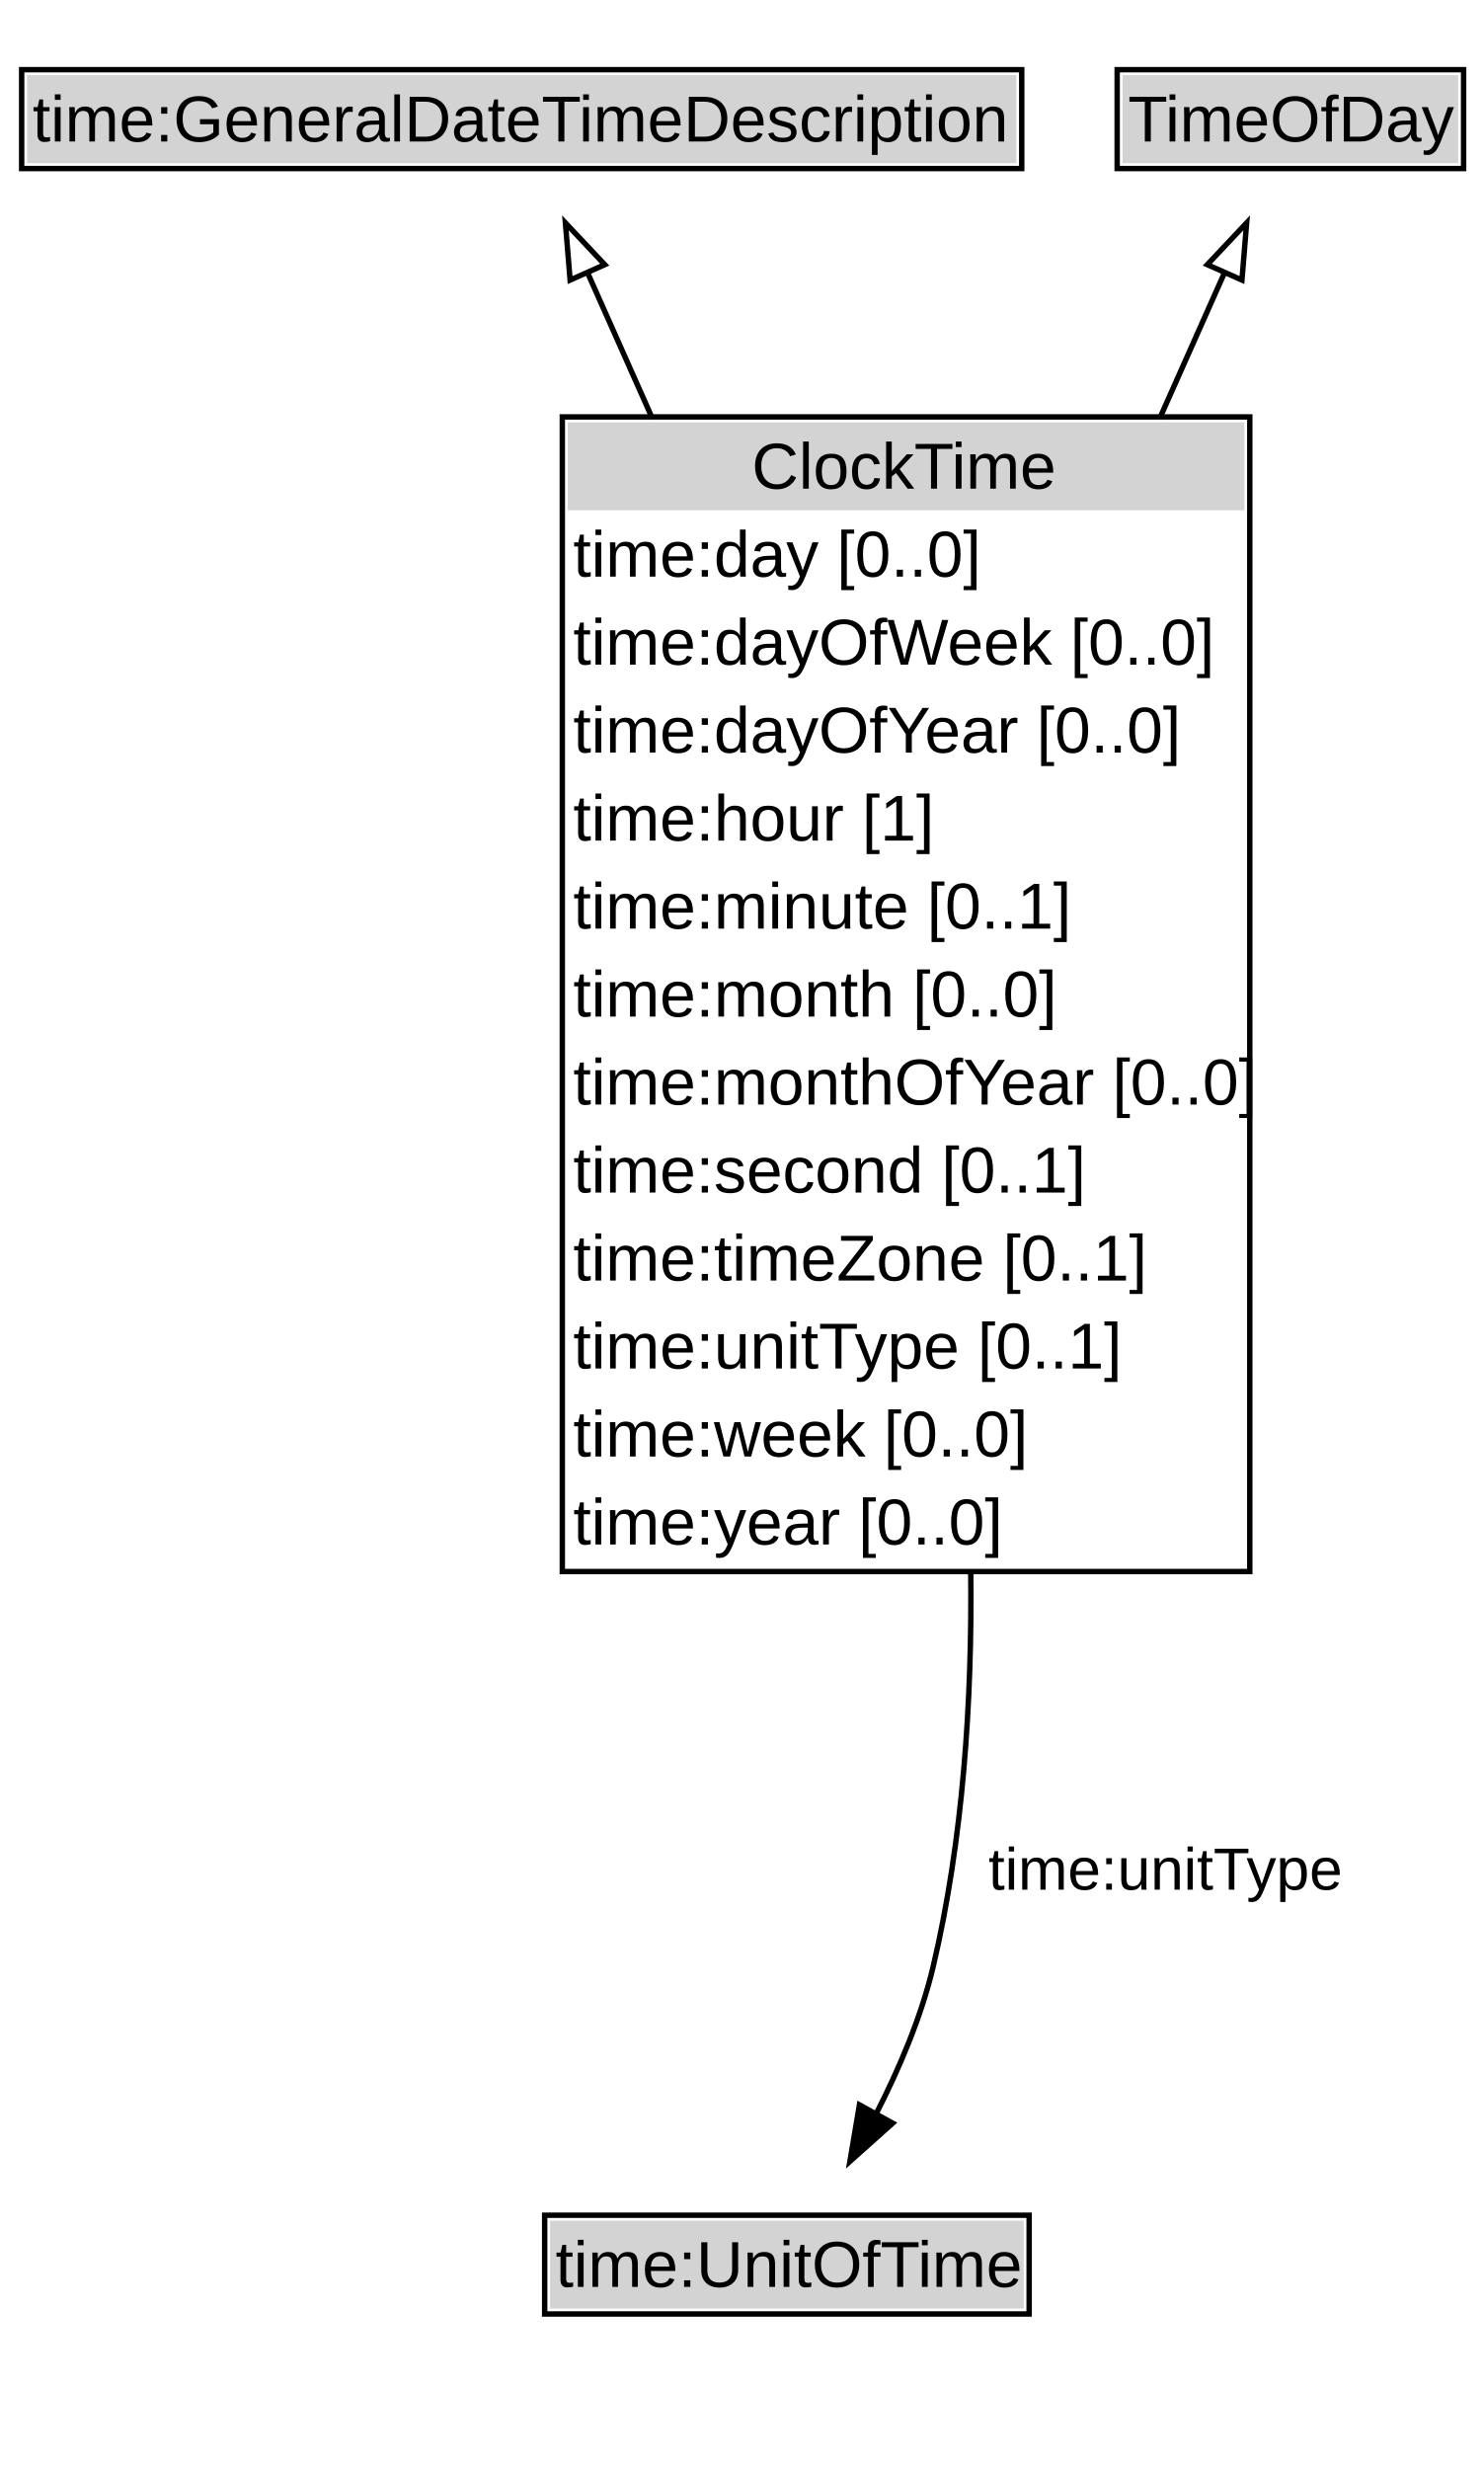
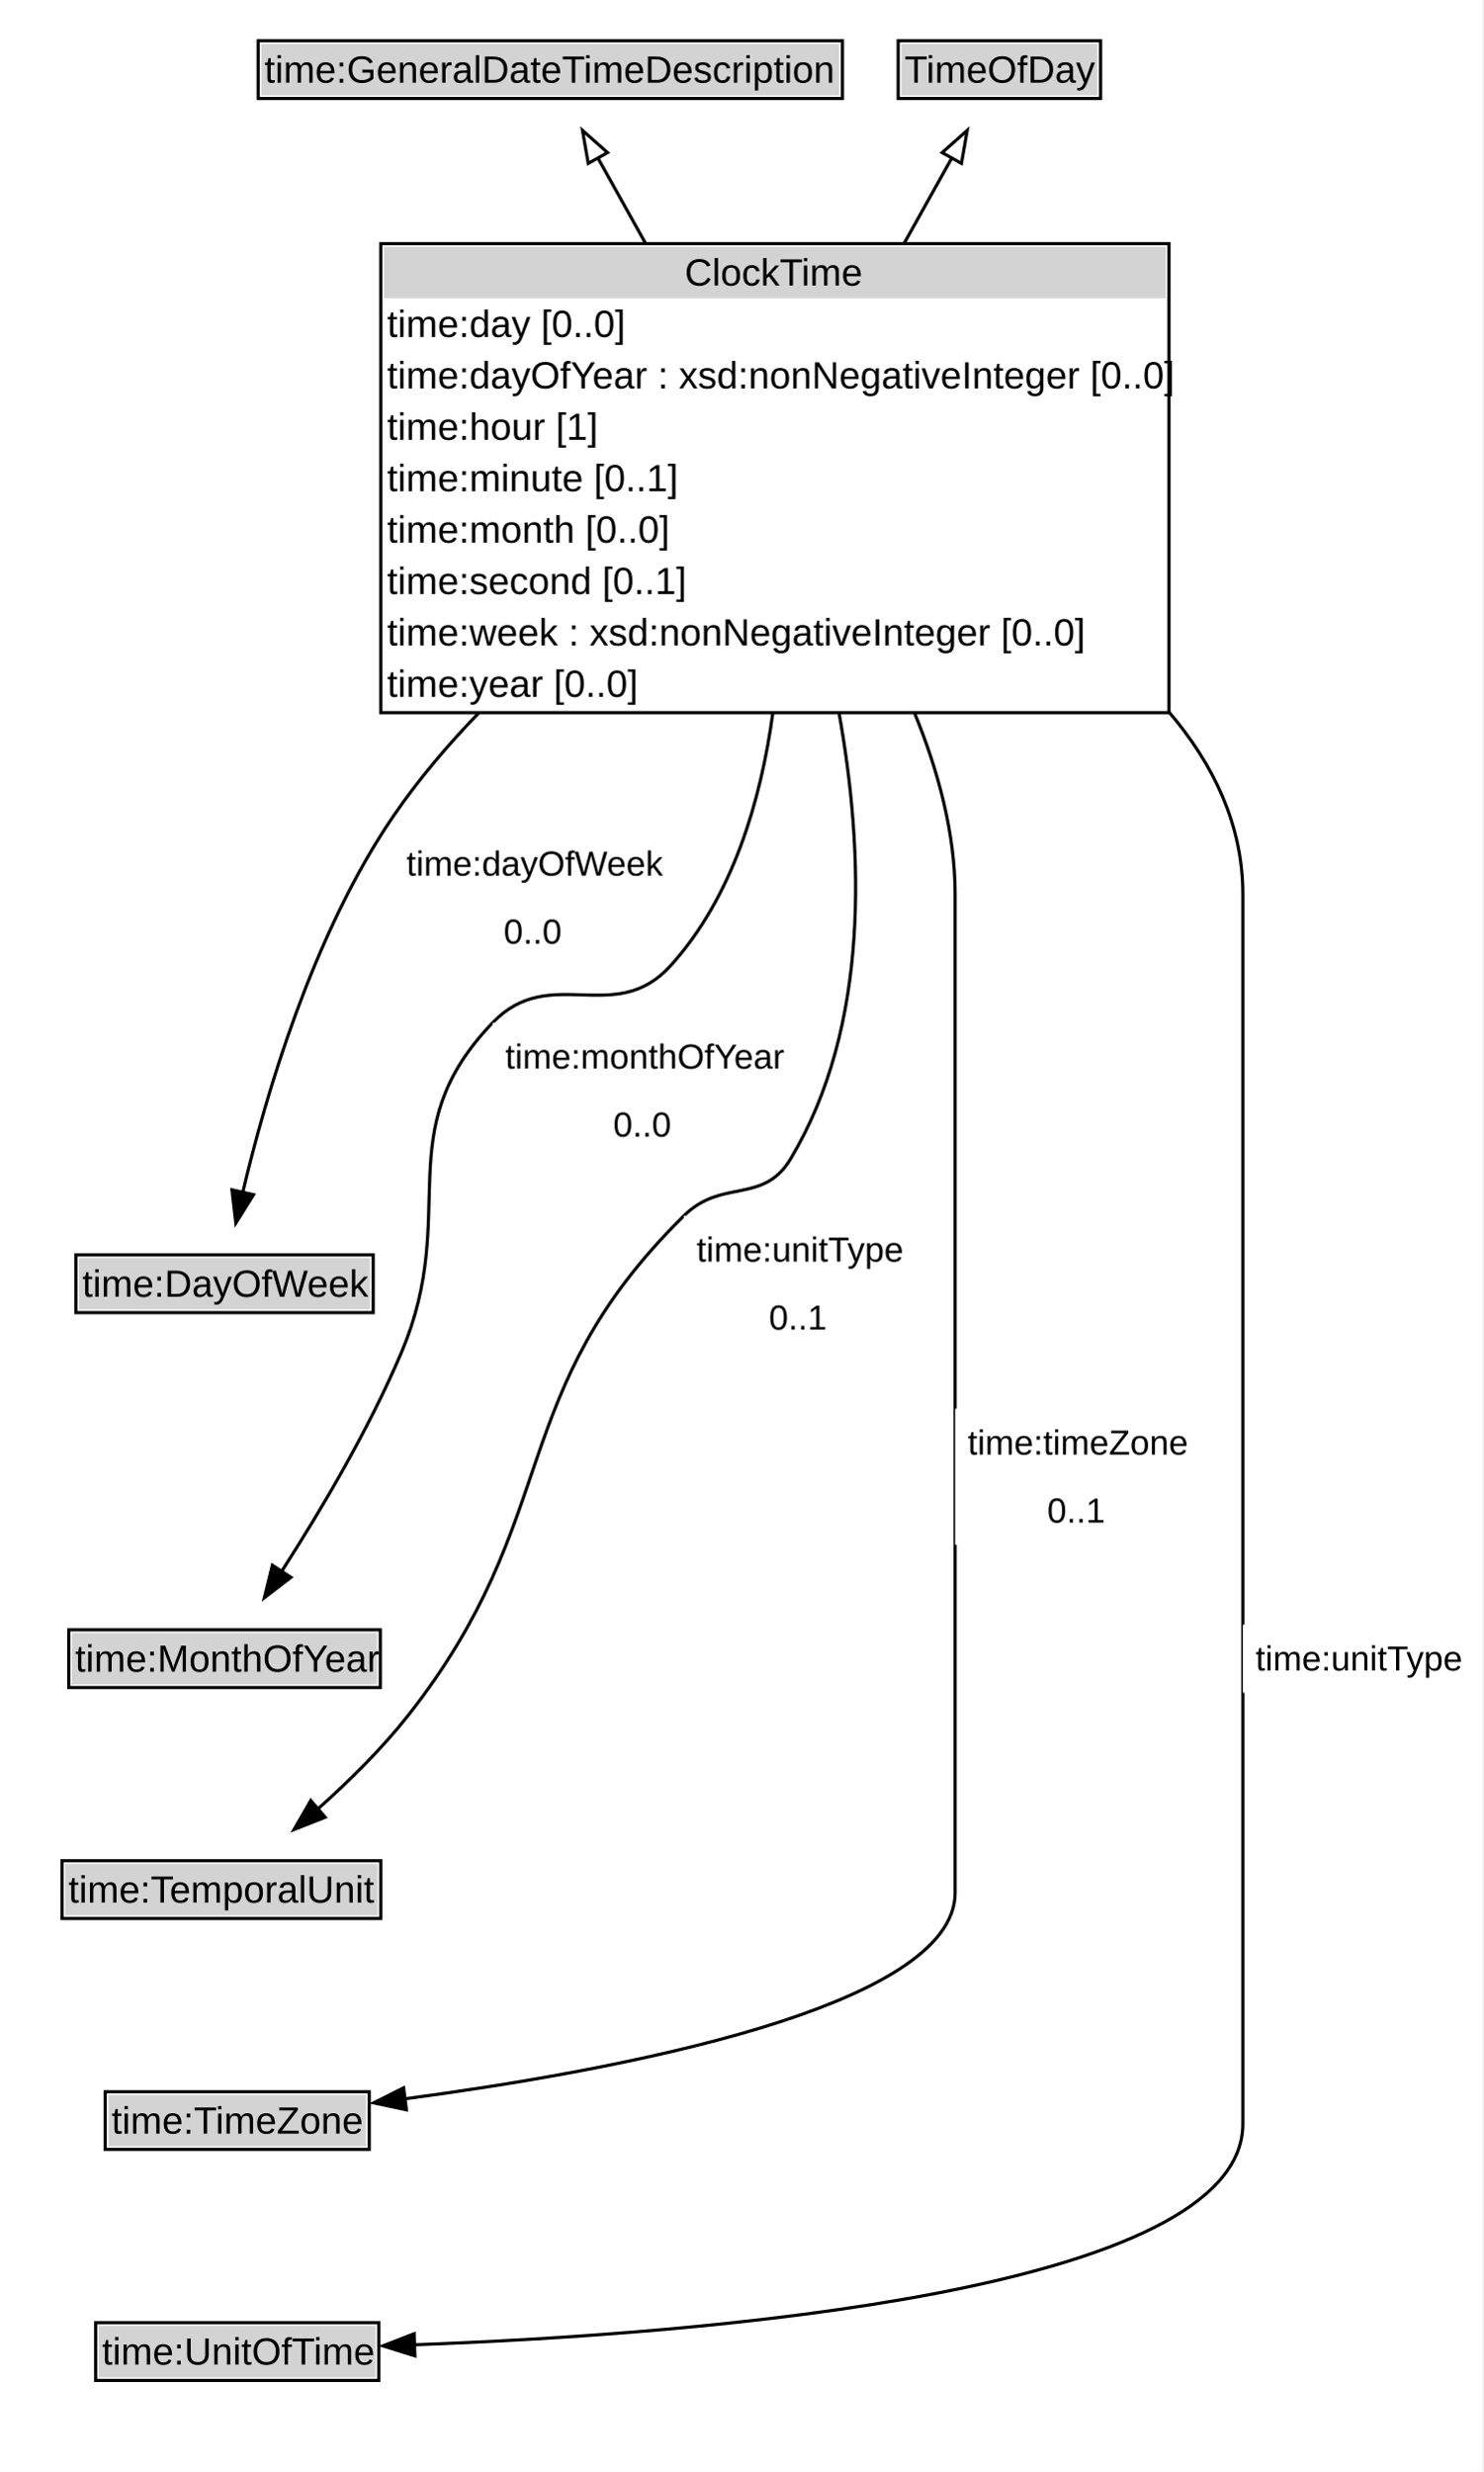
- <svg xmlns="http://www.w3.org/2000/svg" xmlns:xlink="http://www.w3.org/1999/xlink" width="274pt" height="456pt" viewBox="0.00 0.00 274.00 456.00">
-   <g id="graph0" class="graph" transform="scale(1 1) rotate(0) translate(4 452.25)">
-     <polygon fill="white" stroke="none" points="-4,4 -4,-452.25 270.38,-452.25 270.38,4 -4,4" />
+ <svg xmlns="http://www.w3.org/2000/svg" xmlns:xlink="http://www.w3.org/1999/xlink" width="469pt" height="781pt" viewBox="0.00 0.00 469.00 781.00">
+   <g id="graph0" class="graph" transform="scale(1 1) rotate(0) translate(4 777.25)">
+     <polygon fill="white" stroke="none" points="-4,4 -4,-777.25 464.75,-777.25 464.75,4 -4,4" />
    <g id="clust3" class="cluster">
</g>
    <g id="node1" class="node">
      <g id="a_node1">
        <a xlink:href="https://w3id.org/citydata/imported/time/latest/GeneralDateTimeDescription" xlink:title="&lt;TABLE&gt;">
-           <polygon fill="lightgray" stroke="none" points="1,-422.12 1,-438.38 183.75,-438.38 183.75,-422.12 1,-422.12" />
-           <text xml:space="preserve" text-anchor="start" x="2" y="-426.12" font-family="Arial" font-size="12.00">time:GeneralDateTimeDescription</text>
-           <polygon fill="none" stroke="black" points="0,-421.12 0,-439.38 184.75,-439.38 184.75,-421.12 0,-421.12" />
+           <polygon fill="lightgray" stroke="none" points="78.62,-747.12 78.62,-763.38 261.38,-763.38 261.38,-747.12 78.62,-747.12" />
+           <text xml:space="preserve" text-anchor="start" x="79.62" y="-751.12" font-family="Arial" font-size="12.00">time:GeneralDateTimeDescription</text>
+           <polygon fill="none" stroke="black" points="77.62,-746.12 77.62,-764.38 262.38,-764.38 262.38,-746.12 77.62,-746.12" />
        </a>
      </g>
    </g>
    <g id="node2" class="node">
      <g id="a_node2">
        <a xlink:href="../TimeOfDay" xlink:title="&lt;TABLE&gt;">
-           <polygon fill="lightgray" stroke="none" points="203.38,-422.12 203.38,-438.38 265.38,-438.38 265.38,-422.12 203.38,-422.12" />
-           <text xml:space="preserve" text-anchor="start" x="204.38" y="-426.12" font-family="Arial" font-size="12.00">TimeOfDay</text>
-           <polygon fill="none" stroke="black" points="202.38,-421.12 202.38,-439.38 266.38,-439.38 266.38,-421.12 202.38,-421.12" />
+           <polygon fill="lightgray" stroke="none" points="281,-747.12 281,-763.38 343,-763.38 343,-747.12 281,-747.12" />
+           <text xml:space="preserve" text-anchor="start" x="282" y="-751.12" font-family="Arial" font-size="12.00">TimeOfDay</text>
+           <polygon fill="none" stroke="black" points="280,-746.12 280,-764.38 344,-764.38 344,-746.12 280,-746.12" />
        </a>
      </g>
    </g>
    <g id="node3" class="node">
      <g id="a_node3">
        <a xlink:href="../ClockTime" xlink:title="&lt;TABLE&gt;">
-           <polygon fill="lightgray" stroke="none" points="100.88,-358 100.88,-374.25 225.88,-374.25 225.88,-358 100.88,-358" />
-           <text xml:space="preserve" text-anchor="start" x="134.88" y="-362" font-family="Arial" font-size="12.00">ClockTime</text>
-           <text xml:space="preserve" text-anchor="start" x="101.88" y="-345.75" font-family="Arial" font-size="12.00">time:day [0..0]</text>
-           <text xml:space="preserve" text-anchor="start" x="101.88" y="-329.5" font-family="Arial" font-size="12.00">time:dayOfWeek [0..0]</text>
-           <text xml:space="preserve" text-anchor="start" x="101.88" y="-313.25" font-family="Arial" font-size="12.00">time:dayOfYear [0..0]</text>
-           <text xml:space="preserve" text-anchor="start" x="101.88" y="-297" font-family="Arial" font-size="12.00">time:hour [1]</text>
-           <text xml:space="preserve" text-anchor="start" x="101.88" y="-280.75" font-family="Arial" font-size="12.00">time:minute [0..1]</text>
-           <text xml:space="preserve" text-anchor="start" x="101.88" y="-264.5" font-family="Arial" font-size="12.00">time:month [0..0]</text>
-           <text xml:space="preserve" text-anchor="start" x="101.88" y="-248.25" font-family="Arial" font-size="12.00">time:monthOfYear [0..0]</text>
-           <text xml:space="preserve" text-anchor="start" x="101.88" y="-232" font-family="Arial" font-size="12.00">time:second [0..1]</text>
-           <text xml:space="preserve" text-anchor="start" x="101.88" y="-215.75" font-family="Arial" font-size="12.00">time:timeZone [0..1]</text>
-           <text xml:space="preserve" text-anchor="start" x="101.88" y="-199.5" font-family="Arial" font-size="12.00">time:unitType [0..1]</text>
-           <text xml:space="preserve" text-anchor="start" x="101.88" y="-183.25" font-family="Arial" font-size="12.00">time:week [0..0]</text>
-           <text xml:space="preserve" text-anchor="start" x="101.88" y="-167" font-family="Arial" font-size="12.00">time:year [0..0]</text>
-           <polygon fill="none" stroke="black" points="99.88,-162 99.88,-375.25 226.88,-375.25 226.88,-162 99.88,-162" />
+           <polygon fill="lightgray" stroke="none" points="117.38,-683 117.38,-699.25 364.62,-699.25 364.62,-683 117.38,-683" />
+           <text xml:space="preserve" text-anchor="start" x="212.5" y="-687" font-family="Arial" font-size="12.00">ClockTime</text>
+           <text xml:space="preserve" text-anchor="start" x="118.38" y="-670.75" font-family="Arial" font-size="12.00">time:day [0..0]</text>
+           <text xml:space="preserve" text-anchor="start" x="118.38" y="-654.5" font-family="Arial" font-size="12.00">time:dayOfYear : xsd:nonNegativeInteger [0..0]</text>
+           <text xml:space="preserve" text-anchor="start" x="118.38" y="-638.25" font-family="Arial" font-size="12.00">time:hour [1]</text>
+           <text xml:space="preserve" text-anchor="start" x="118.38" y="-622" font-family="Arial" font-size="12.00">time:minute [0..1]</text>
+           <text xml:space="preserve" text-anchor="start" x="118.38" y="-605.75" font-family="Arial" font-size="12.00">time:month [0..0]</text>
+           <text xml:space="preserve" text-anchor="start" x="118.38" y="-589.5" font-family="Arial" font-size="12.00">time:second [0..1]</text>
+           <text xml:space="preserve" text-anchor="start" x="118.38" y="-573.25" font-family="Arial" font-size="12.00">time:week : xsd:nonNegativeInteger [0..0]</text>
+           <text xml:space="preserve" text-anchor="start" x="118.38" y="-557" font-family="Arial" font-size="12.00">time:year [0..0]</text>
+           <polygon fill="none" stroke="black" points="116.38,-552 116.38,-700.25 365.62,-700.25 365.62,-552 116.38,-552" />
        </a>
      </g>
    </g>
    <g id="edge1" class="edge">
-       <path fill="none" stroke="black" d="M116.5,-375C112.13,-384.84 108.01,-394.1 104.45,-402.09" />
-       <polygon fill="none" stroke="black" points="101.32,-400.53 100.45,-411.09 107.72,-403.37 101.32,-400.53" />
+       <path fill="none" stroke="black" d="M200.19,-700.19C194.78,-709.88 189.54,-719.27 184.98,-727.43" />
+       <polygon fill="none" stroke="black" points="181.99,-725.61 180.17,-736.05 188.1,-729.02 181.99,-725.61" />
    </g>
    <g id="edge2" class="edge">
-       <path fill="none" stroke="black" d="M210.25,-375C214.62,-384.84 218.74,-394.1 222.3,-402.09" />
-       <polygon fill="none" stroke="black" points="219.03,-403.37 226.3,-411.09 225.43,-400.53 219.03,-403.37" />
+       <path fill="none" stroke="black" d="M281.81,-700.19C287.22,-709.88 292.46,-719.27 297.02,-727.43" />
+       <polygon fill="none" stroke="black" points="293.9,-729.02 301.83,-736.05 300.01,-725.61 293.9,-729.02" />
    </g>
    <g id="node5" class="node">
      <g id="a_node5">
-         <a xlink:href="https://w3id.org/citydata/imported/time/latest/UnitOfTime" xlink:title="&lt;TABLE&gt;">
-           <polygon fill="lightgray" stroke="none" points="97.62,-25.88 97.62,-42.12 185.12,-42.12 185.12,-25.88 97.62,-25.88" />
-           <text xml:space="preserve" text-anchor="start" x="98.62" y="-29.88" font-family="Arial" font-size="12.00">time:UnitOfTime</text>
-           <polygon fill="none" stroke="black" points="96.62,-24.88 96.62,-43.12 186.12,-43.12 186.12,-24.88 96.62,-24.88" />
+         <a xlink:href="https://w3id.org/citydata/imported/time/latest/DayOfWeek" xlink:title="&lt;TABLE&gt;">
+           <polygon fill="lightgray" stroke="none" points="21,-363.38 21,-379.62 113,-379.62 113,-363.38 21,-363.38" />
+           <text xml:space="preserve" text-anchor="start" x="22" y="-367.38" font-family="Arial" font-size="12.00">time:DayOfWeek</text>
+           <polygon fill="none" stroke="black" points="20,-362.38 20,-380.62 114,-380.62 114,-362.38 20,-362.38" />
        </a>
      </g>
    </g>
-     <g id="edge5" class="edge">
-       <path fill="none" stroke="black" d="M175.33,-162.33C175.62,-138 173.9,-112.4 168.38,-89 166.17,-79.68 162.1,-70.13 157.78,-61.7" />
-       <polygon fill="black" stroke="black" points="160.91,-60.12 153.01,-53.06 154.77,-63.5 160.91,-60.12" />
-       <polygon fill="white" stroke="none" points="174.58,-96.25 174.58,-117.75 246.33,-117.75 246.33,-96.25 174.58,-96.25" />
-       <text xml:space="preserve" text-anchor="start" x="178.58" y="-103.25" font-family="Arial" font-size="11.00">time:unitType</text>
+     <g id="edge12" class="edge">
+       <path fill="none" stroke="black" d="M147.45,-552C137.55,-541.78 128.28,-530.86 120.5,-519.5 94.93,-482.14 79.98,-431.1 72.66,-400.04" />
+       <polygon fill="black" stroke="black" points="76.16,-399.65 70.55,-390.66 69.33,-401.19 76.16,-399.65" />
+       <polygon fill="white" stroke="none" points="120.5,-472 120.5,-515 208,-515 208,-472 120.5,-472" />
+       <text xml:space="preserve" text-anchor="start" x="124.5" y="-500.5" font-family="Arial" font-size="11.00">time:dayOfWeek</text>
+       <text xml:space="preserve" text-anchor="start" x="155.25" y="-479" font-family="Arial" font-size="11.00">0..0</text>
+     </g>
+     <g id="node6" class="node">
+       <g id="a_node6">
+         <a xlink:href="https://w3id.org/citydata/imported/time/latest/MonthOfYear" xlink:title="&lt;TABLE&gt;">
+           <polygon fill="lightgray" stroke="none" points="18.75,-244.88 18.75,-261.12 115.25,-261.12 115.25,-244.88 18.75,-244.88" />
+           <text xml:space="preserve" text-anchor="start" x="19.75" y="-248.88" font-family="Arial" font-size="12.00">time:MonthOfYear</text>
+           <polygon fill="none" stroke="black" points="17.75,-243.88 17.75,-262.12 116.25,-262.12 116.25,-243.88 17.75,-243.88" />
+         </a>
+       </g>
+     </g>
+     <g id="edge13" class="edge">
+       <path fill="none" stroke="black" d="M240.4,-552.19C236.6,-524.12 227.64,-493.65 208,-472 190.37,-452.56 169.94,-472.93 151.75,-454 118.52,-419.42 141.63,-394.19 123,-350 112.63,-325.4 97.11,-299.34 85.04,-280.59" />
+       <polygon fill="black" stroke="black" points="87.98,-278.7 79.57,-272.25 82.12,-282.53 87.98,-278.7" />
+       <polygon fill="white" stroke="none" points="151.75,-411 151.75,-454 246,-454 246,-411 151.75,-411" />
+       <text xml:space="preserve" text-anchor="start" x="155.75" y="-439.5" font-family="Arial" font-size="11.00">time:monthOfYear</text>
+       <text xml:space="preserve" text-anchor="start" x="189.88" y="-418" font-family="Arial" font-size="11.00">0..0</text>
+     </g>
+     <g id="node7" class="node">
+       <g id="a_node7">
+         <a xlink:href="https://w3id.org/citydata/imported/time/latest/TemporalUnit" xlink:title="&lt;TABLE&gt;">
+           <polygon fill="lightgray" stroke="none" points="16.62,-171.88 16.62,-188.12 115.38,-188.12 115.38,-171.88 16.62,-171.88" />
+           <text xml:space="preserve" text-anchor="start" x="17.62" y="-175.88" font-family="Arial" font-size="12.00">time:TemporalUnit</text>
+           <polygon fill="none" stroke="black" points="15.62,-170.88 15.62,-189.12 116.38,-189.12 116.38,-170.88 15.62,-170.88" />
+         </a>
+       </g>
+     </g>
+     <g id="edge11" class="edge">
+       <path fill="none" stroke="black" d="M261.25,-552.2C269.15,-508.28 271.16,-452.93 246,-411 237.25,-396.42 224.36,-404.93 212.25,-393 155.12,-336.69 174.63,-298.02 125,-235 116.71,-224.48 106.29,-214.22 96.52,-205.51" />
+       <polygon fill="black" stroke="black" points="98.82,-202.87 88.96,-198.99 94.25,-208.17 98.82,-202.87" />
+       <polygon fill="white" stroke="none" points="212.25,-350 212.25,-393 284,-393 284,-350 212.25,-350" />
+       <text xml:space="preserve" text-anchor="start" x="216.25" y="-378.5" font-family="Arial" font-size="11.00">time:unitType</text>
+       <text xml:space="preserve" text-anchor="start" x="239.12" y="-357" font-family="Arial" font-size="11.00">0..1</text>
+     </g>
+     <g id="node8" class="node">
+       <g id="a_node8">
+         <a xlink:href="https://w3id.org/citydata/imported/time/latest/TimeZone" xlink:title="&lt;TABLE&gt;">
+           <polygon fill="lightgray" stroke="none" points="30.25,-98.88 30.25,-115.12 111.75,-115.12 111.75,-98.88 30.25,-98.88" />
+           <text xml:space="preserve" text-anchor="start" x="31.25" y="-102.88" font-family="Arial" font-size="12.00">time:TimeZone</text>
+           <polygon fill="none" stroke="black" points="29.25,-97.88 29.25,-116.12 112.75,-116.12 112.75,-97.88 29.25,-97.88" />
+         </a>
+       </g>
+     </g>
+     <g id="edge10" class="edge">
+       <path fill="none" stroke="black" d="M285.07,-552.17C292.57,-533.97 298,-514.05 298,-494.5 298,-494.5 298,-494.5 298,-179 298,-142.7 190.92,-122.77 123.85,-113.85" />
+       <polygon fill="black" stroke="black" points="124.5,-110.4 114.14,-112.6 123.61,-117.35 124.5,-110.4" />
+       <polygon fill="white" stroke="none" points="298,-289 298,-332 374.25,-332 374.25,-289 298,-289" />
+       <text xml:space="preserve" text-anchor="start" x="302" y="-317.5" font-family="Arial" font-size="11.00">time:timeZone</text>
+       <text xml:space="preserve" text-anchor="start" x="327.12" y="-296" font-family="Arial" font-size="11.00">0..1</text>
+     </g>
+     <g id="node9" class="node">
+       <g id="a_node9">
+         <a xlink:href="https://w3id.org/citydata/imported/time/latest/UnitOfTime" xlink:title="&lt;TABLE&gt;">
+           <polygon fill="lightgray" stroke="none" points="27.25,-25.88 27.25,-42.12 114.75,-42.12 114.75,-25.88 27.25,-25.88" />
+           <text xml:space="preserve" text-anchor="start" x="28.25" y="-29.88" font-family="Arial" font-size="12.00">time:UnitOfTime</text>
+           <polygon fill="none" stroke="black" points="26.25,-24.88 26.25,-43.12 115.75,-43.12 115.75,-24.88 26.25,-24.88" />
+         </a>
+       </g>
+     </g>
+     <g id="edge9" class="edge">
+       <path fill="none" stroke="black" d="M365.55,-552.31C379.6,-535.86 389,-516.6 389,-494.5 389,-494.5 389,-494.5 389,-106 389,-52.91 218.01,-39.5 126.8,-36.13" />
+       <polygon fill="black" stroke="black" points="127.18,-32.64 117.06,-35.8 126.94,-39.63 127.18,-32.64" />
+       <polygon fill="white" stroke="none" points="389,-242.25 389,-263.75 460.75,-263.75 460.75,-242.25 389,-242.25" />
+       <text xml:space="preserve" text-anchor="start" x="393" y="-249.25" font-family="Arial" font-size="11.00">time:unitType</text>
    </g>
  </g>
</svg>
